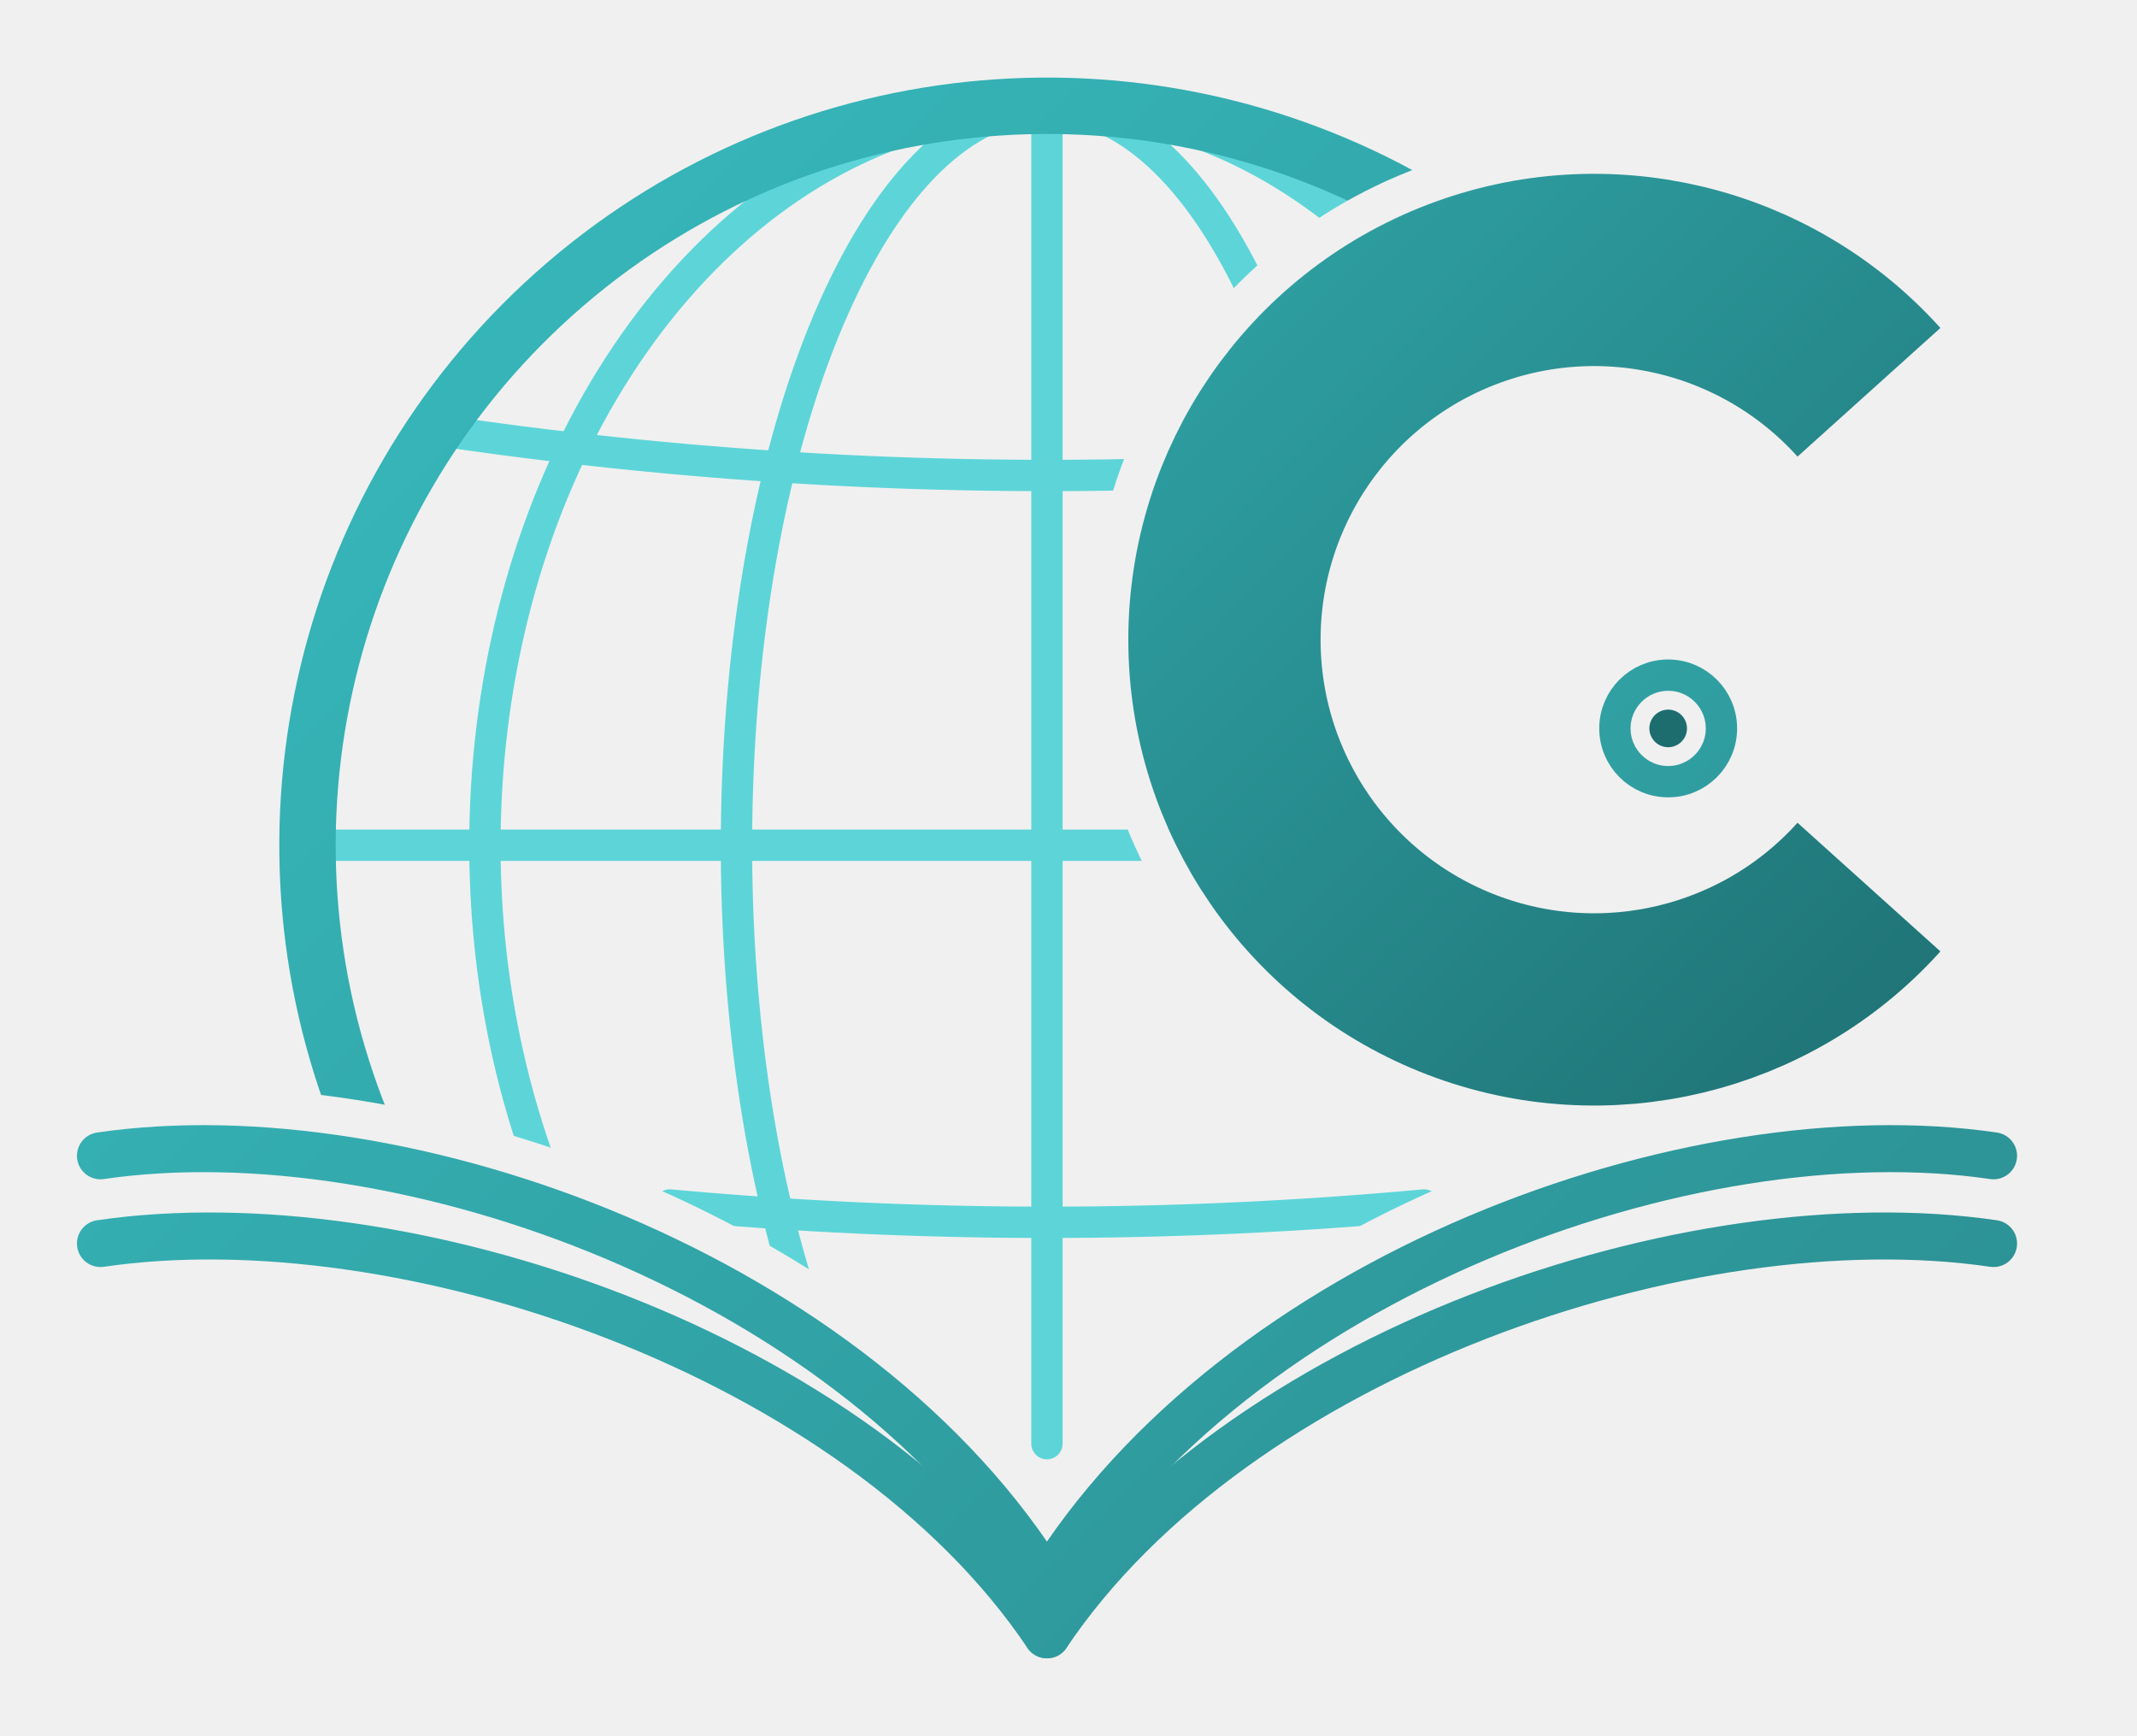
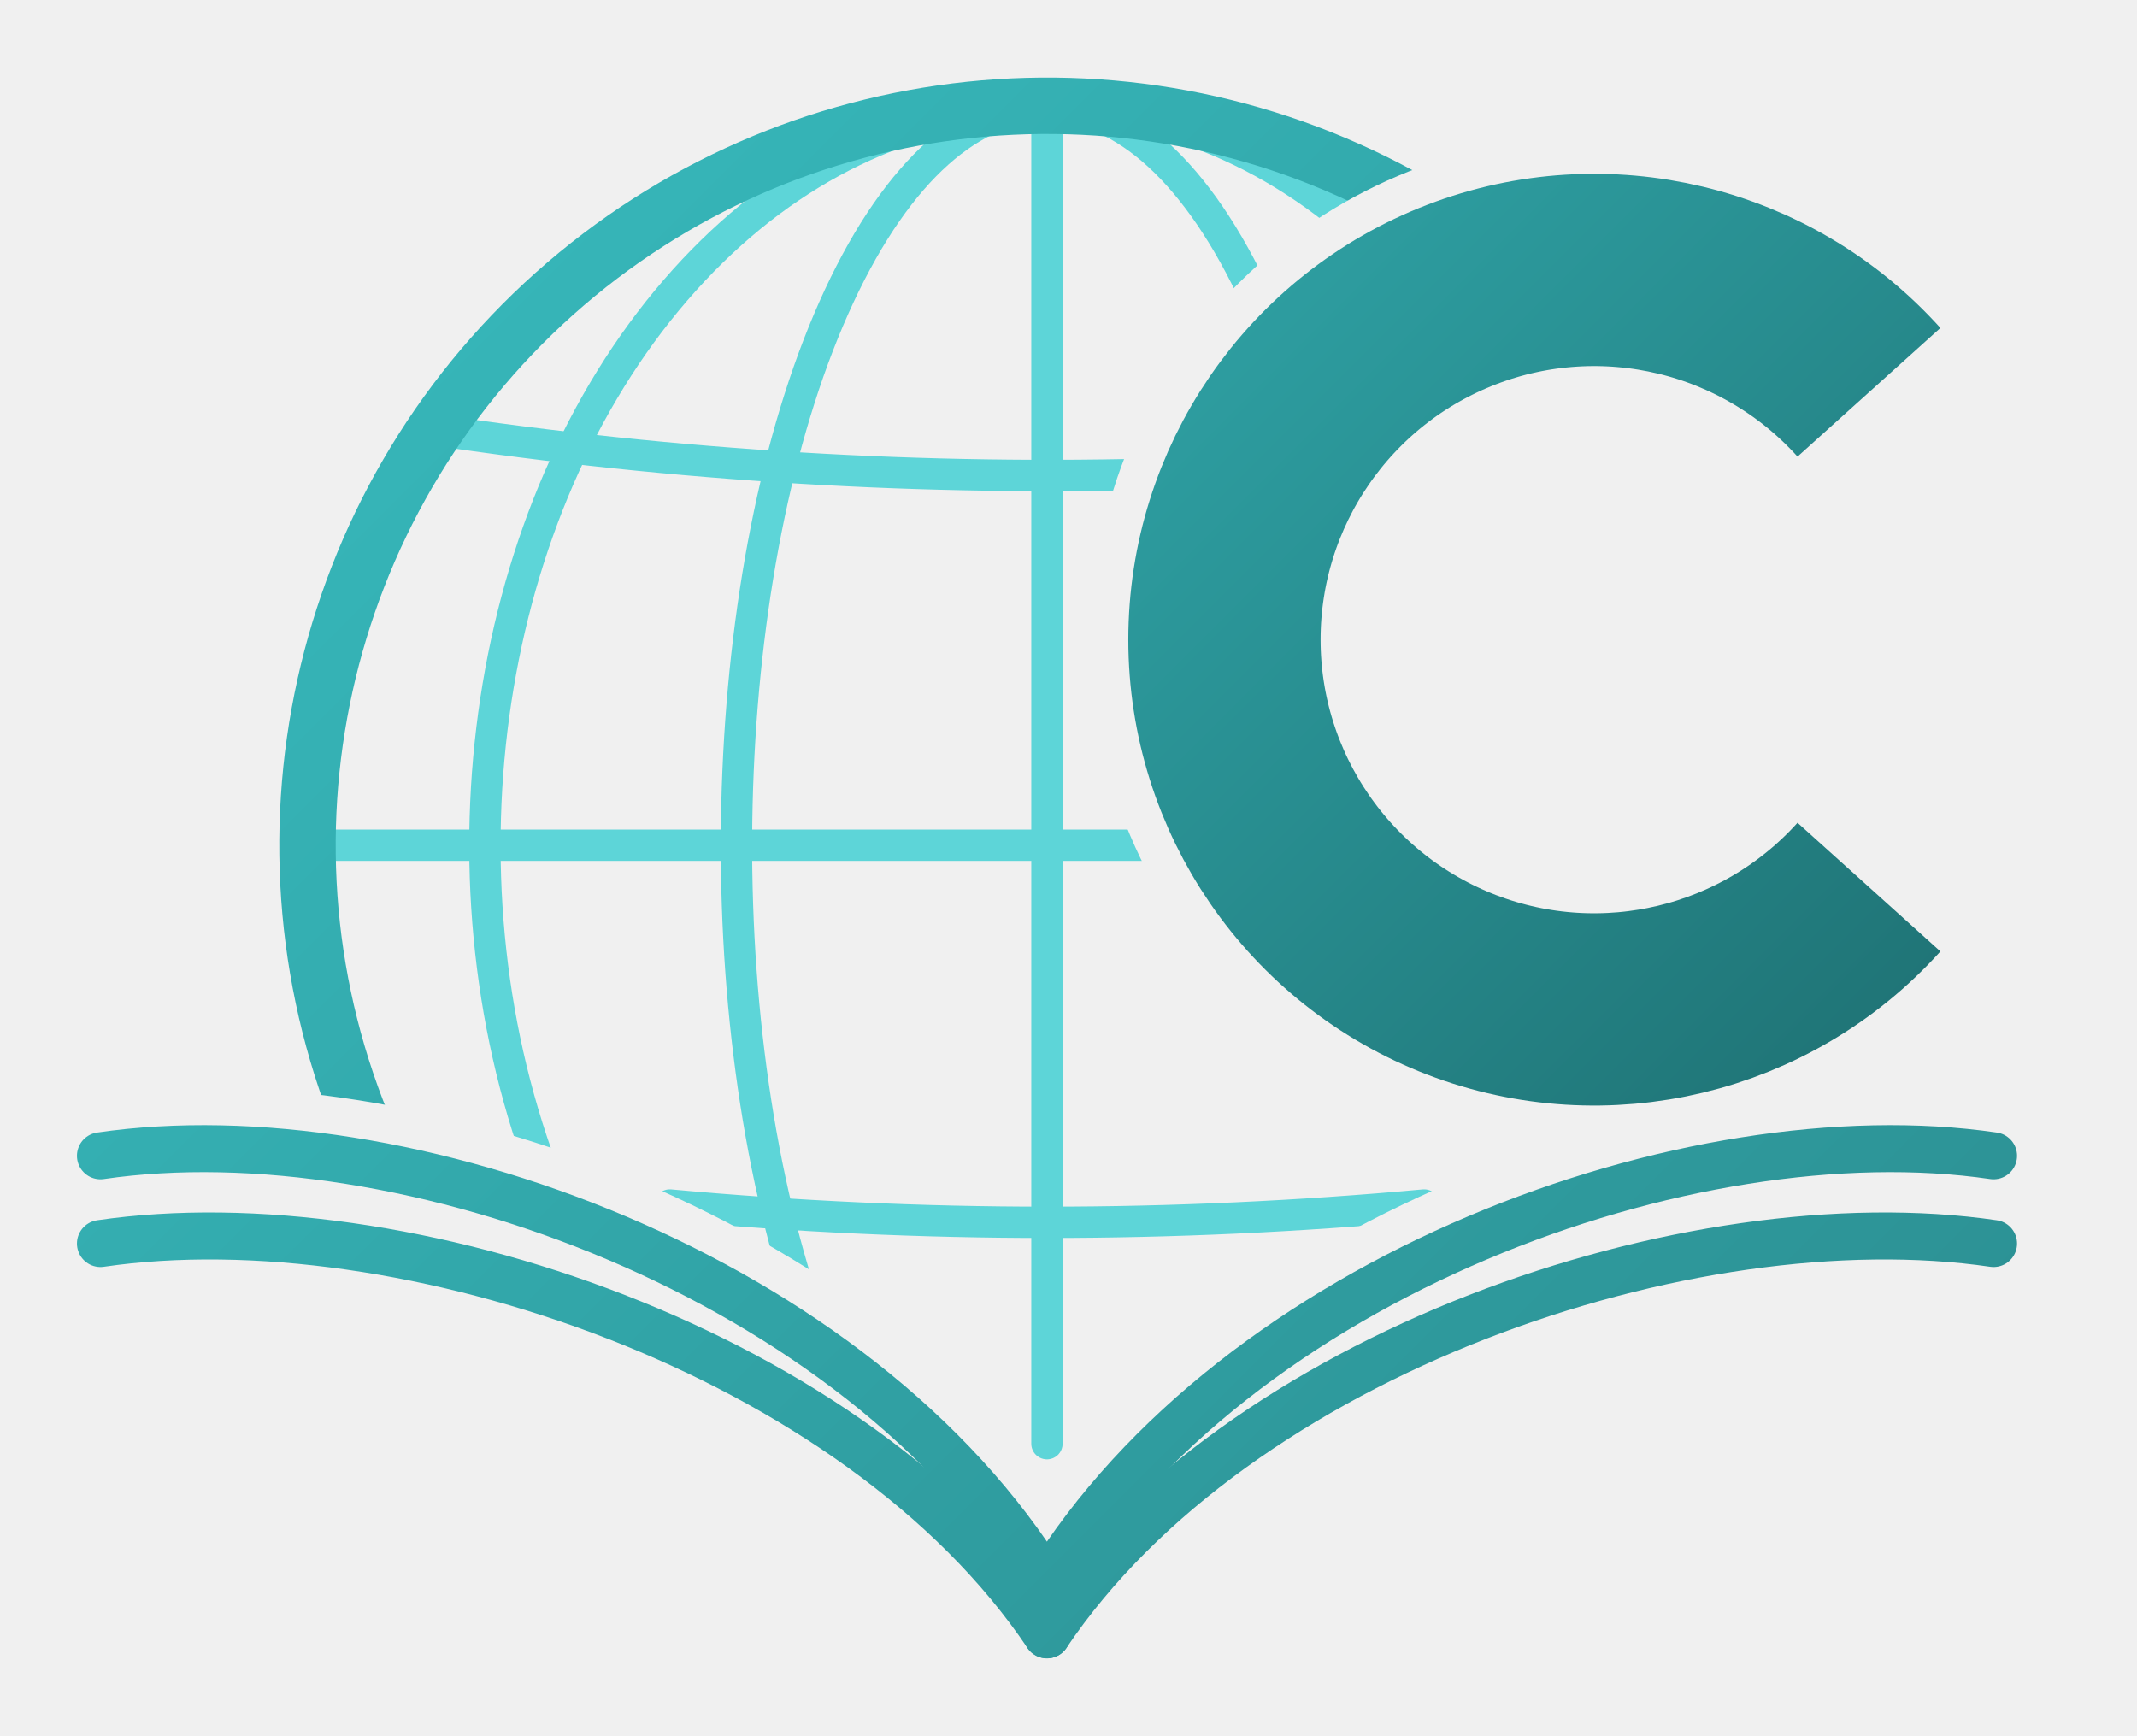
<svg xmlns="http://www.w3.org/2000/svg" viewBox="0 0 341 277" role="img" aria-labelledby="titulo">
  <defs>
    <linearGradient id="trazo" gradientUnits="userSpaceOnUse" x1="16" y1="-16" x2="325" y2="293">
      <stop offset="0" stop-color="#39c0c3" />
      <stop offset="1" stop-color="#2a8a8d" />
    </linearGradient>
    <linearGradient id="letra" gradientUnits="userSpaceOnUse" x1="180.04" y1="27.74" x2="328.73" y2="176.42">
      <stop offset="0" stop-color="#30a5a8" />
      <stop offset="1" stop-color="#1d6d6f" />
    </linearGradient>
    <clipPath id="globo">
      <circle cx="167.06" cy="134.88" r="118" />
    </clipPath>
    <mask id="recorte" maskUnits="userSpaceOnUse" x="0" y="0" width="341" height="277">
      <rect width="341" height="277" fill="#fff" />
      <path d="M16.03 184.44 C64.36 177.36 136.86 203.6 167.06 252.88 C197.27 203.6 269.77 177.36 318.11 184.44 V277 H16.03 Z" fill="#000" />
      <g fill="none" stroke="#000" stroke-width="19.5" stroke-linecap="round">
        <path d="M167.06 252.88 C136.86 203.6 64.36 177.36 16.03 184.44" />
        <path d="M167.06 252.88 C197.27 203.6 269.77 177.36 318.11 184.44" />
      </g>
      <circle cx="254.38" cy="102.08" r="80.34" fill="#000" />
    </mask>
  </defs>
  <g fill="none" stroke-linecap="round" stroke-linejoin="round">
    <g mask="url(#recorte)">
      <g clip-path="url(#globo)" stroke="#5dd5d8" stroke-width="5">
        <path d="M127.23 205.06 A49.56 118 0 0 1 200.55 47.88" />
        <path d="M86.46 186.6 A89.68 118 0 0 1 216.24 36.19" />
        <path d="M64.8 67.9 Q123.99 77.13 183.19 75.68" />
        <path d="M49.06 134.88 L185.55 134.88" />
        <path d="M106.88 192.29 Q167.06 197.82 227.25 192.29" />
        <path d="M167.06 16.88 L167.06 230.38" />
      </g>
      <g stroke="url(#trazo)" stroke-width="9">
        <path d="M58.65 181.45 A118 118 0 0 1 225.62 32.43" />
      </g>
    </g>
    <g stroke="url(#trazo)" stroke-width="7.5">
      <path d="M167.06 252.88 C136.86 203.6 64.36 177.36 16.03 184.44" />
      <path d="M167.06 252.88 C197.27 203.6 269.77 177.36 318.11 184.44" />
      <path d="M167.06 260.88 C136.86 215.92 64.36 191.36 16.03 198.44" />
      <path d="M167.06 260.88 C197.27 215.92 269.77 191.36 318.11 198.44" />
    </g>
    <path d="M298.23 141.56 A59 59 0 1 1 298.23 62.6" stroke="url(#letra)" stroke-width="30.68" stroke-linecap="butt" />
-     <circle cx="266.19" cy="116.24" r="8.5" stroke="url(#trazo)" stroke-width="5" />
-     <circle cx="266.19" cy="116.24" r="3" fill="#1d6d6f" stroke="none" />
  </g>
</svg>
